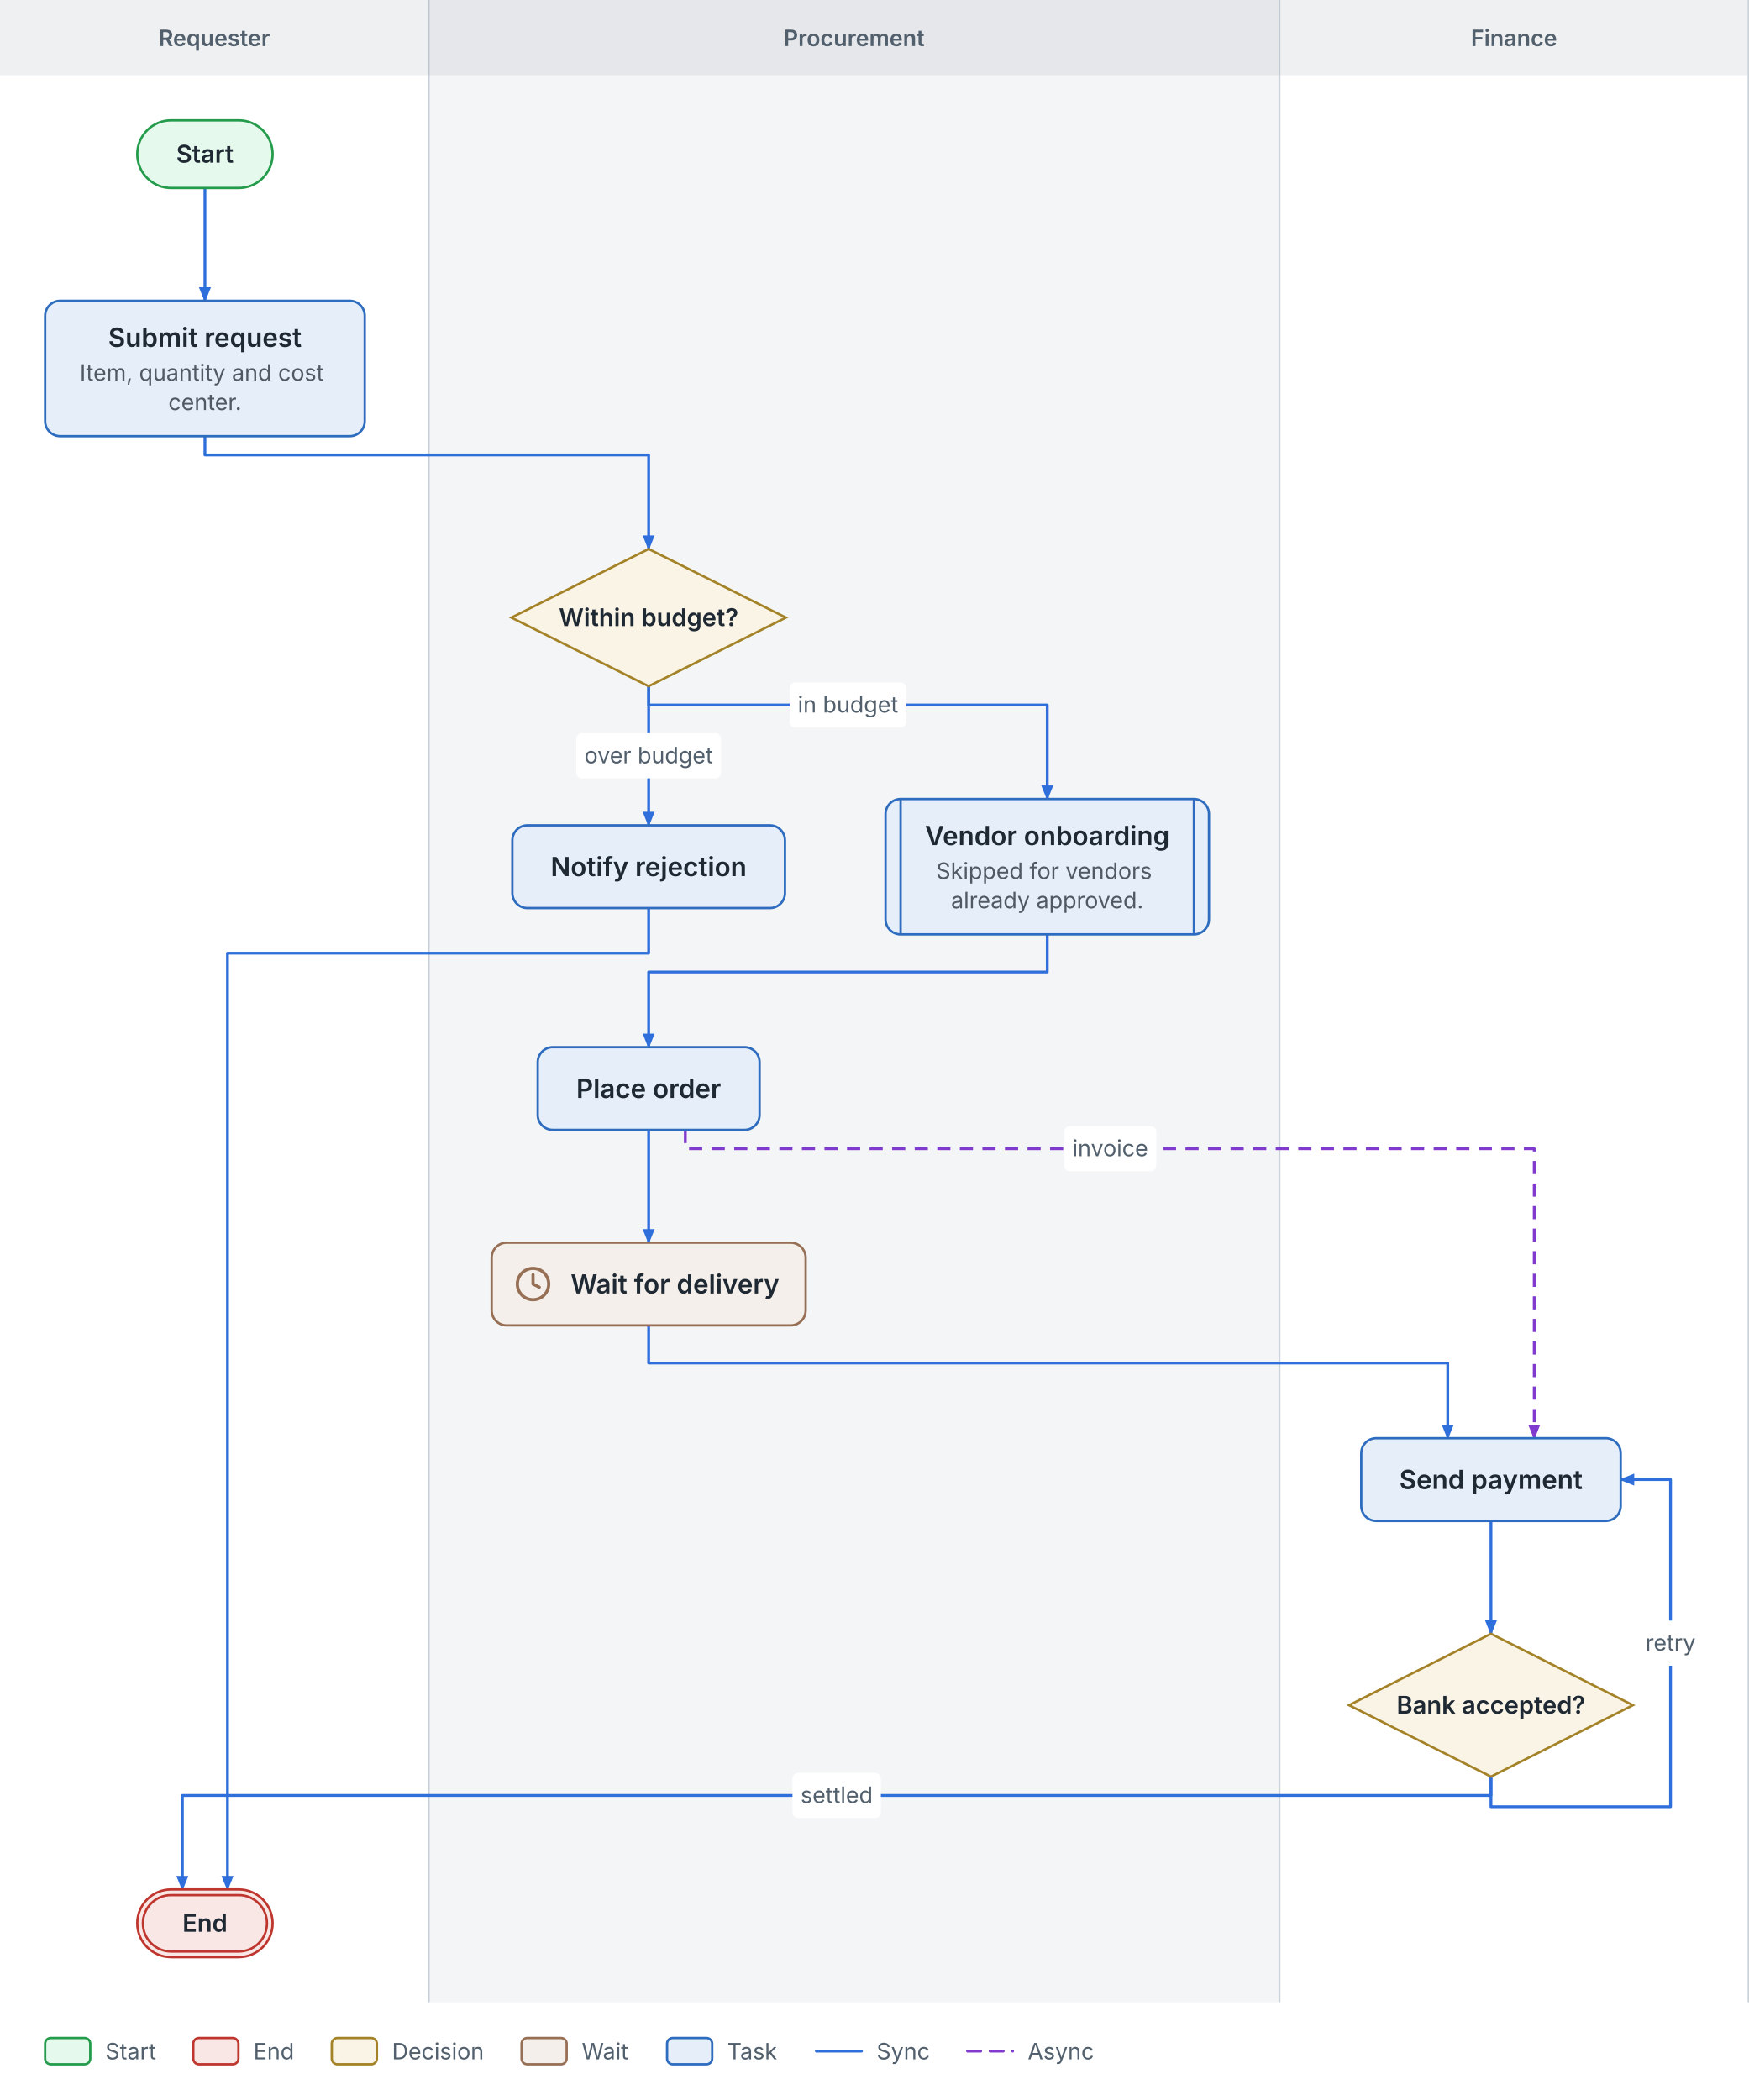
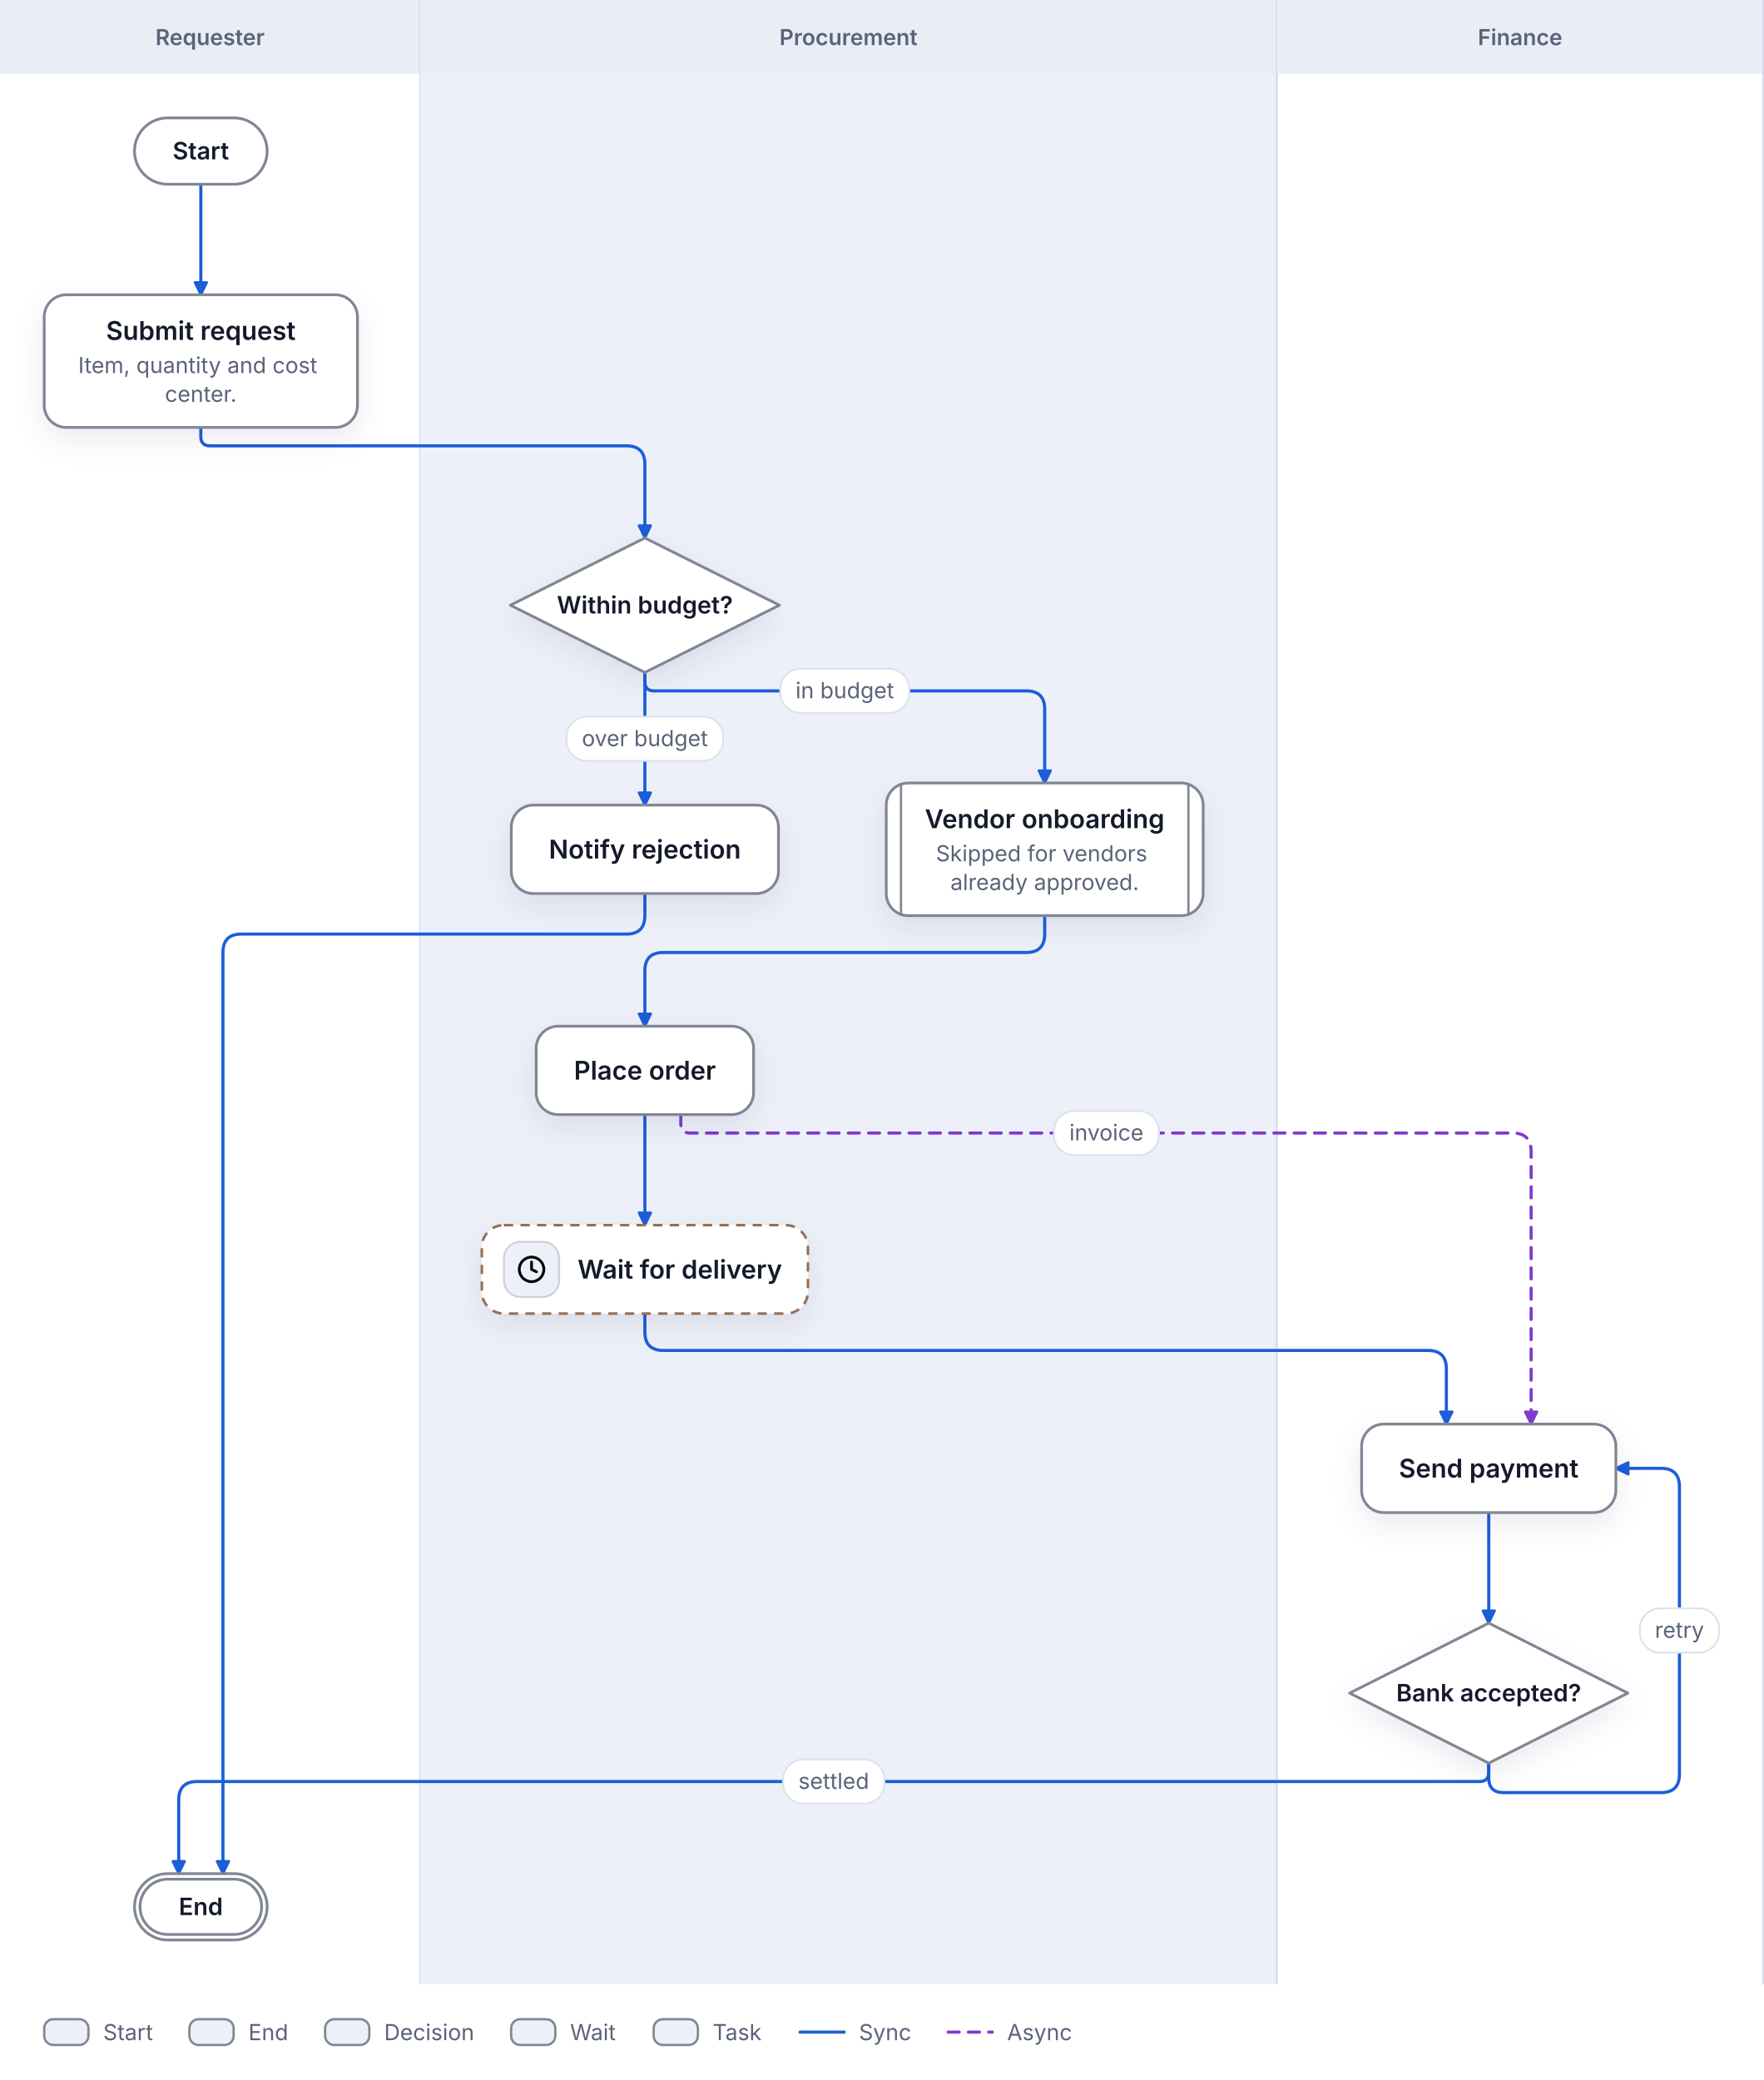
- <svg xmlns="http://www.w3.org/2000/svg" class="diagram" viewBox="0 0 930 1117" role="img" aria-labelledby="t-title t-desc">
+ <svg xmlns="http://www.w3.org/2000/svg" class="diagram" viewBox="0 0 957 1129" role="img" aria-labelledby="t-title t-desc">
  <defs>
-     <marker id="t-arrowhead" viewBox="0 0 10 10" refX="9" refY="5" markerWidth="8" markerHeight="8" markerUnits="userSpaceOnUse" orient="auto">
-       <path class="t-arrow" d="M0 1L10 5L0 9z" />
+     <marker id="t-arrowhead" viewBox="0 0 10 10" refX="8.5" refY="5" markerWidth="10" markerHeight="10" markerUnits="userSpaceOnUse" orient="auto">
+       <path class="t-arrow" d="M1.8 1.8L8.4 5L1.8 8.2z" />
    </marker>
-     <marker id="t-arrowhead-async" viewBox="0 0 10 10" refX="9" refY="5" markerWidth="8" markerHeight="8" markerUnits="userSpaceOnUse" orient="auto">
-       <path class="t-arrow t-arrow-async" d="M0 1L10 5L0 9z" />
+     <marker id="t-arrowhead-async" viewBox="0 0 10 10" refX="8.5" refY="5" markerWidth="10" markerHeight="10" markerUnits="userSpaceOnUse" orient="auto">
+       <path class="t-arrow t-arrow-async" d="M1.8 1.8L8.4 5L1.8 8.2z" />
    </marker>
+     <filter id="t-shadow" x="-30%" y="-40%" width="160%" height="220%" color-interpolation-filters="sRGB">
+       <feDropShadow dx="0" dy="1" stdDeviation="1" class="t-shadow-near" />
+       <feDropShadow dx="0" dy="6" stdDeviation="8" class="t-shadow-far" />
+     </filter>
  </defs>
  <style>
- .t-text { font-family: "Inter", system-ui, -apple-system, "Segoe UI", sans-serif; font-kerning: none; font-variant-ligatures: none; font-feature-settings: "kern" 0, "liga" 0, "calt" 0; fill: var(--t-text, #1f2933); }
- .t-group-title { fill: var(--t-muted, #52606d); }
- .t-group-box { fill: var(--t-group-fill, #f5f7fa); stroke: var(--t-group-stroke, #cbd2d9); stroke-width: 1; }
- .t-node-box { fill: var(--t-node-fill, #ffffff); stroke: var(--t-node-stroke, #9aa5b1); stroke-width: 1.25; }
+ .t-text { font-family: "Inter", system-ui, -apple-system, "Segoe UI", sans-serif; font-kerning: none; font-variant-ligatures: none; font-feature-settings: "kern" 0, "liga" 0, "calt" 0; fill: var(--t-text, #151a2b); }
+ .t-group-title { fill: var(--t-muted, #5a6379); }
+ .t-group-box { fill: var(--t-group-fill, #edf0f9); stroke: var(--t-group-stroke, #d3d9ea); stroke-width: 1; }
+ .t-node-box { fill: var(--t-card, #ffffff); stroke: var(--t-card-stroke, #dde2ee); stroke-width: 1; stroke-linejoin: round; }
+ .t-tint .t-node-box { fill: var(--t-f-fill, #ffffff); stroke: var(--t-f-stroke, #818694); stroke-width: 1.5; }
+ .t-tint .t-node-rule { stroke: var(--t-f-stroke, #818694); }
+ .t-chip { fill: var(--t-f-fill, #edf0f9); stroke: var(--t-f-stroke, #818694); stroke-opacity: 0.35; stroke-width: 1; }
.t-node:focus { outline: none; }
- .t-node:focus-visible .t-node-box { stroke: var(--t-accent, #2f6fdb); stroke-width: 2.5; }
- .t-icon { color: var(--t-icon, #52606d); }
- .t-edge { fill: none; stroke: var(--t-edge, #2f6fdb); stroke-width: 1.5; stroke-linejoin: round; }
+ .t-node:focus-visible .t-node-box { stroke: var(--t-accent, #4457e8); stroke-width: 2.5; }
+ .t-icon { color: var(--t-f-stroke, var(--t-icon, #5a6379)); }
+ .t-edge { fill: none; stroke: var(--t-edge, #1b5eda); stroke-width: 1.7; stroke-linejoin: round; stroke-linecap: round; }
.t-edge-async { stroke: var(--t-edge-async, #803bce); }
.t-edge-data { stroke: var(--t-edge-data, #1a9386); }
.t-edge-reply { stroke: var(--t-edge-reply, #606e80); }
- .t-edge-async { stroke-dasharray: 7 5; }
- .t-edge-data { stroke-dasharray: 1.5 4.5; stroke-linecap: round; }
- .t-arrow { fill: var(--t-edge, #2f6fdb); }
- .t-arrow-async { fill: var(--t-edge-async, #803bce); }
- .t-arrow-data { fill: var(--t-edge-data, #1a9386); }
- .t-arrow-reply { fill: var(--t-edge-reply, #606e80); }
- .t-label-bg { fill: var(--t-bg, #ffffff); stroke: none; }
- .t-label { fill: var(--t-muted, #52606d); }
+ .t-edge-async { stroke-dasharray: 6 5; }
+ .t-edge-data { stroke-dasharray: 0.1 5.2; stroke-width: 2.4; }
+ .t-arrow { fill: var(--t-edge, #1b5eda); stroke: var(--t-edge, #1b5eda); stroke-width: 1.4; stroke-linejoin: round; }
+ .t-arrow-async { fill: var(--t-edge-async, #803bce); stroke: var(--t-edge-async, #803bce); }
+ .t-arrow-data { fill: var(--t-edge-data, #1a9386); stroke: var(--t-edge-data, #1a9386); }
+ .t-arrow-reply { fill: var(--t-edge-reply, #606e80); stroke: var(--t-edge-reply, #606e80); }
+ .t-label-bg { fill: var(--t-label-bg, #ffffff); stroke: var(--t-border, #dde2ee); stroke-width: 1; }
+ .t-label { fill: var(--t-muted, #5a6379); }

.t-node-inner { fill: none; }
- .t-node-rule { stroke: var(--t-node-stroke, #9aa5b1); stroke-width: 1.25; }
+ .t-node-rule { stroke: var(--t-node-stroke, #818694); stroke-width: 1.25; }
.t-lane-band { fill: var(--t-lane-fill, transparent); stroke: none; }
- .t-lane-odd .t-lane-band { fill: var(--t-lane-fill-odd, rgba(120, 130, 145, 0.08)); }
- .t-lane-header { fill: var(--t-lane-header, rgba(120, 130, 145, 0.12)); stroke: none; }
- .t-lane-rule { stroke: var(--t-group-stroke, #cbd2d9); stroke-width: 1; }
- .t-lane-title { fill: var(--t-muted, #52606d); }
- .t-fam-start .t-node-box { fill: var(--t-fam-start-fill, #e6f9ed); stroke: var(--t-fam-start-stroke, #259c4c); }
- .t-fam-start .t-node-rule { stroke: var(--t-fam-start-stroke, #259c4c); }
- .t-fam-start .t-icon { color: var(--t-fam-start-stroke, #259c4c); }
- .t-fam-end .t-node-box { fill: var(--t-fam-end-fill, #f9e7e6); stroke: var(--t-fam-end-stroke, #be362d); }
+ .t-lane-odd .t-lane-band { fill: var(--t-lane-fill-odd, #edf0f9); }
+ .t-lane-header { fill: var(--t-lane-header, #e9edf5); stroke: none; }
+ .t-lane-rule { stroke: var(--t-group-stroke, #d3d9ea); stroke-width: 1; }
+ .t-lane-title { fill: var(--t-muted, #5a6379); }
+ 
+ .t-shadow-near { flood-color: var(--t-shadow, rgba(30, 41, 80, 0.16)); flood-opacity: 0.35; }
+ .t-shadow-far { flood-color: var(--t-shadow, rgba(30, 41, 80, 0.16)); flood-opacity: 0.5; }
+ .t-fam-start { --t-f-fill: var(--t-fam-start-fill, #e6f9ed); --t-f-stroke: var(--t-fam-start-stroke, #259c4c); }
+ .t-fam-end { --t-f-fill: var(--t-fam-end-fill, #f9e7e6); --t-f-stroke: var(--t-fam-end-stroke, #be362d); }
.t-fam-end .t-node-inner { fill: none; }
- .t-fam-end .t-node-rule { stroke: var(--t-fam-end-stroke, #be362d); }
- .t-fam-end .t-icon { color: var(--t-fam-end-stroke, #be362d); }
- .t-fam-decision .t-node-box { fill: var(--t-fam-decision-fill, #f9f4e6); stroke: var(--t-fam-decision-stroke, #a48227); }
- .t-fam-decision .t-node-rule { stroke: var(--t-fam-decision-stroke, #a48227); }
- .t-fam-decision .t-icon { color: var(--t-fam-decision-stroke, #a48227); }
- .t-fam-wait .t-node-box { fill: var(--t-fam-wait-fill, #f4efeb); stroke: var(--t-fam-wait-stroke, #966f55); }
- .t-fam-wait .t-node-rule { stroke: var(--t-fam-wait-stroke, #966f55); }
- .t-fam-wait .t-icon { color: var(--t-fam-wait-stroke, #966f55); }
- .t-fam-task .t-node-box { fill: var(--t-fam-task-fill, #e6eef9); stroke: var(--t-fam-task-stroke, #2d6cbe); }
- .t-fam-task .t-node-rule { stroke: var(--t-fam-task-stroke, #2d6cbe); }
- .t-fam-task .t-icon { color: var(--t-fam-task-stroke, #2d6cbe); }
- 
- .t-legend-label { fill: var(--t-muted, #52606d); }
- .t-legend-line { fill: none; stroke: var(--t-edge, #2f6fdb); stroke-width: 1.5; stroke-linecap: round; }
+ .t-fam-decision { --t-f-fill: var(--t-fam-decision-fill, #f9f4e6); --t-f-stroke: var(--t-fam-decision-stroke, #a48227); }
+ .t-fam-wait { --t-f-fill: var(--t-fam-wait-fill, #f4efeb); --t-f-stroke: var(--t-fam-wait-stroke, #966f55); }
+ .t-fam-wait .t-node-box { stroke: var(--t-f-stroke, #966f55); stroke-width: 1.4; stroke-dasharray: 5 4; }
+ .t-fam-task { --t-f-fill: var(--t-fam-task-fill, #e6eef9); --t-f-stroke: var(--t-fam-task-stroke, #2d6cbe); }
+ 
+ .t-legend-label { fill: var(--t-muted, #5a6379); }
+ .t-legend-item .t-legend-swatch { fill: var(--t-f-fill, #edf0f9); stroke: var(--t-f-stroke, #818694); stroke-width: 1.25; }
+ .t-legend-line { fill: none; stroke: var(--t-edge, #1b5eda); stroke-width: 1.7; stroke-linecap: round; }
.t-legend-async { stroke: var(--t-edge-async, #803bce); }
.t-legend-data { stroke: var(--t-edge-data, #1a9386); }
.t-legend-reply { stroke: var(--t-edge-reply, #606e80); }
- .t-legend-async { stroke-dasharray: 7 5; }
- .t-legend-data { stroke-dasharray: 1.5 4.5; }
+ .t-legend-async { stroke-dasharray: 6 5; }
+ .t-legend-data { stroke-dasharray: 0.1 5.2; stroke-width: 2.4; }
.t-legend-reply { stroke-dasharray: 5 4; }

- .t-node-note { fill: var(--t-text, #1f2933); fill-opacity: 0.75; }
+ .t-node-note { fill: var(--t-muted, #5a6379); }
</style>
  <g class="t-lane" data-id="requester">
-     <rect class="t-lane-band" x="0" y="0" width="228" height="1065" />
+     <rect class="t-lane-band" x="0" y="0" width="228" height="1077" />
    <rect class="t-lane-header" x="0" y="0" width="228" height="40" />
-     <line class="t-lane-rule" x1="228" y1="0" x2="228" y2="1065" />
+     <line class="t-lane-rule" x1="228" y1="0" x2="228" y2="1077" />
    <text class="t-text t-lane-title" x="114" y="24.5" font-size="12" font-weight="600" text-anchor="middle">
      <tspan x="114" dy="0">Requester</tspan>
    </text>
  </g>
  <g class="t-lane t-lane-odd" data-id="procurement">
-     <rect class="t-lane-band" x="228" y="0" width="452.5" height="1065" />
-     <rect class="t-lane-header" x="228" y="0" width="452.5" height="40" />
-     <line class="t-lane-rule" x1="680.5" y1="0" x2="680.5" y2="1065" />
-     <text class="t-text t-lane-title" x="454.25" y="24.5" font-size="12" font-weight="600" text-anchor="middle">
-       <tspan x="454.25" dy="0">Procurement</tspan>
+     <rect class="t-lane-band" x="228" y="0" width="465" height="1077" />
+     <rect class="t-lane-header" x="228" y="0" width="465" height="40" />
+     <line class="t-lane-rule" x1="693" y1="0" x2="693" y2="1077" />
+     <text class="t-text t-lane-title" x="460.5" y="24.5" font-size="12" font-weight="600" text-anchor="middle">
+       <tspan x="460.5" dy="0">Procurement</tspan>
    </text>
  </g>
  <g class="t-lane" data-id="finance">
-     <rect class="t-lane-band" x="680.5" y="0" width="249.5" height="1065" />
-     <rect class="t-lane-header" x="680.5" y="0" width="249.5" height="40" />
-     <line class="t-lane-rule" x1="930" y1="0" x2="930" y2="1065" />
-     <text class="t-text t-lane-title" x="805.25" y="24.5" font-size="12" font-weight="600" text-anchor="middle">
-       <tspan x="805.25" dy="0">Finance</tspan>
+     <rect class="t-lane-band" x="693" y="0" width="264" height="1077" />
+     <rect class="t-lane-header" x="693" y="0" width="264" height="40" />
+     <line class="t-lane-rule" x1="957" y1="0" x2="957" y2="1077" />
+     <text class="t-text t-lane-title" x="825" y="24.5" font-size="12" font-weight="600" text-anchor="middle">
+       <tspan x="825" dy="0">Finance</tspan>
    </text>
  </g>
  <path class="t-edge t-edge-sync" data-from="start" data-to="submit" d="M109 100 L109 160" marker-end="url(#t-arrowhead)" data-edge="e0" />
-   <path class="t-edge t-edge-sync" data-from="submit" data-to="check" d="M109 232 L109 242 L345 242 L345 292" marker-end="url(#t-arrowhead)" data-edge="e1" />
-   <path class="t-edge t-edge-sync" data-from="check" data-to="vendor" d="M345 365 L345 375 L557 375 L557 425" marker-end="url(#t-arrowhead)" data-edge="e2" />
-   <path class="t-edge t-edge-sync" data-from="check" data-to="reject" d="M345 365 L345 439" marker-end="url(#t-arrowhead)" data-edge="e3" />
-   <path class="t-edge t-edge-sync" data-from="reject" data-to="end" d="M345 483 L345 507 L121 507 L121 1005" marker-end="url(#t-arrowhead)" data-edge="e4" />
-   <path class="t-edge t-edge-sync" data-from="vendor" data-to="order" d="M557 497 L557 517 L345 517 L345 557" marker-end="url(#t-arrowhead)" data-edge="e5" />
-   <path class="t-edge t-edge-sync" data-from="order" data-to="delivery" d="M345 601 L345 661" marker-end="url(#t-arrowhead)" data-edge="e6" />
-   <path class="t-edge t-edge-async" data-from="order" data-to="pay" d="M364.5 601 L364.5 611 L816 611 L816 765" marker-end="url(#t-arrowhead-async)" data-edge="e7" />
-   <path class="t-edge t-edge-sync" data-from="delivery" data-to="pay" d="M345 705 L345 725 L770 725 L770 765" marker-end="url(#t-arrowhead)" data-edge="e8" />
-   <path class="t-edge t-edge-sync" data-from="pay" data-to="paid" d="M793 809 L793 869" marker-end="url(#t-arrowhead)" data-edge="e9" />
-   <path class="t-edge t-edge-sync" data-from="paid" data-to="pay" d="M793 945 L793 961 L888.5 961 L888.5 787 L862 787" marker-end="url(#t-arrowhead)" data-edge="e10" />
-   <path class="t-edge t-edge-sync" data-from="paid" data-to="end" d="M793 945 L793 955 L97 955 L97 1005" marker-end="url(#t-arrowhead)" data-edge="e11" />
+   <path class="t-edge t-edge-sync" data-from="submit" data-to="check" d="M109 232 L109 237 Q109 242 114 242 L340 242 Q350 242 350 252 L350 292" marker-end="url(#t-arrowhead)" data-edge="e1" />
+   <path class="t-edge t-edge-sync" data-from="check" data-to="vendor" d="M350 365 L350 370 Q350 375 355 375 L557 375 Q567 375 567 385 L567 425" marker-end="url(#t-arrowhead)" data-edge="e2" />
+   <path class="t-edge t-edge-sync" data-from="check" data-to="reject" d="M350 365 L350 437" marker-end="url(#t-arrowhead)" data-edge="e3" />
+   <path class="t-edge t-edge-sync" data-from="reject" data-to="end" d="M350 485 L350 497 Q350 507 340 507 L131 507 Q121 507 121 517 L121 1017" marker-end="url(#t-arrowhead)" data-edge="e4" />
+   <path class="t-edge t-edge-sync" data-from="vendor" data-to="order" d="M567 497 L567 507 Q567 517 557 517 L360 517 Q350 517 350 527 L350 557" marker-end="url(#t-arrowhead)" data-edge="e5" />
+   <path class="t-edge t-edge-sync" data-from="order" data-to="delivery" d="M350 605 L350 665" marker-end="url(#t-arrowhead)" data-edge="e6" />
+   <path class="t-edge t-edge-async" data-from="order" data-to="pay" d="M369.5 605 L369.5 610 Q369.5 615 374.5 615 L821 615 Q831 615 831 625 L831 773" marker-end="url(#t-arrowhead-async)" data-edge="e7" />
+   <path class="t-edge t-edge-sync" data-from="delivery" data-to="pay" d="M350 713 L350 723 Q350 733 360 733 L775 733 Q785 733 785 743 L785 773" marker-end="url(#t-arrowhead)" data-edge="e8" />
+   <path class="t-edge t-edge-sync" data-from="pay" data-to="paid" d="M808 821 L808 881" marker-end="url(#t-arrowhead)" data-edge="e9" />
+   <path class="t-edge t-edge-sync" data-from="paid" data-to="pay" d="M808 957 L808 965 Q808 973 816 973 L901.5 973 Q911.5 973 911.5 963 L911.5 807 Q911.5 797 901.5 797 L877 797" marker-end="url(#t-arrowhead)" data-edge="e10" />
+   <path class="t-edge t-edge-sync" data-from="paid" data-to="end" d="M808 957 L808 962 Q808 967 803 967 L107 967 Q97 967 97 977 L97 1017" marker-end="url(#t-arrowhead)" data-edge="e11" />
  <g class="t-edge-label" data-edge="e2">
-     <rect class="t-label-bg" x="420" y="363" width="62" height="24" rx="3" />
-     <text class="t-text t-label" x="451" y="379" font-size="12" font-weight="400" text-anchor="middle">
-       <tspan x="451" dy="0">in budget</tspan>
+     <rect class="t-label-bg" x="423.5" y="363" width="70" height="24" rx="11" />
+     <text class="t-text t-label" x="458.5" y="379" font-size="12" font-weight="400" text-anchor="middle">
+       <tspan x="458.5" dy="0">in budget</tspan>
    </text>
  </g>
  <g class="t-edge-label" data-edge="e3">
-     <rect class="t-label-bg" x="306.5" y="390" width="77" height="24" rx="3" />
-     <text class="t-text t-label" x="345" y="406" font-size="12" font-weight="400" text-anchor="middle">
-       <tspan x="345" dy="0">over budget</tspan>
+     <rect class="t-label-bg" x="307.5" y="389" width="85" height="24" rx="11" />
+     <text class="t-text t-label" x="350" y="405" font-size="12" font-weight="400" text-anchor="middle">
+       <tspan x="350" dy="0">over budget</tspan>
    </text>
  </g>
  <g class="t-edge-label" data-edge="e7">
-     <rect class="t-label-bg" x="566" y="599" width="49" height="24" rx="3" />
-     <text class="t-text t-label" x="590.5" y="615" font-size="12" font-weight="400" text-anchor="middle">
-       <tspan x="590.5" dy="0">invoice</tspan>
+     <rect class="t-label-bg" x="572" y="603" width="57" height="24" rx="11" />
+     <text class="t-text t-label" x="600.5" y="619" font-size="12" font-weight="400" text-anchor="middle">
+       <tspan x="600.5" dy="0">invoice</tspan>
    </text>
  </g>
  <g class="t-edge-label" data-edge="e10">
-     <rect class="t-label-bg" x="871" y="862" width="35" height="24" rx="3" />
-     <text class="t-text t-label" x="888.5" y="878" font-size="12" font-weight="400" text-anchor="middle">
-       <tspan x="888.5" dy="0">retry</tspan>
+     <rect class="t-label-bg" x="890" y="873" width="43" height="24" rx="11" />
+     <text class="t-text t-label" x="911.5" y="889" font-size="12" font-weight="400" text-anchor="middle">
+       <tspan x="911.5" dy="0">retry</tspan>
    </text>
  </g>
  <g class="t-edge-label" data-edge="e11">
-     <rect class="t-label-bg" x="421.5" y="943" width="47" height="24" rx="3" />
-     <text class="t-text t-label" x="445" y="959" font-size="12" font-weight="400" text-anchor="middle">
-       <tspan x="445" dy="0">settled</tspan>
-     </text>
-   </g>
-   <g class="t-node t-fam-start t-shape-pill" data-id="start" data-kind="start" tabindex="0">
+     <rect class="t-label-bg" x="425" y="955" width="55" height="24" rx="11" />
+     <text class="t-text t-label" x="452.5" y="971" font-size="12" font-weight="400" text-anchor="middle">
+       <tspan x="452.5" dy="0">settled</tspan>
+     </text>
+   </g>
+   <g class="t-node t-fam-start t-shape-pill t-tint" data-id="start" data-kind="start" tabindex="0">
    <rect class="t-node-box" x="73" y="64" width="72" height="36" rx="18" />
    <text class="t-text t-node-label" x="109" y="86.5" font-size="13" font-weight="600" text-anchor="middle">
      <tspan x="109" dy="0">Start</tspan>
    </text>
  </g>
-   <g class="t-node t-fam-task" data-id="submit" data-kind="task" tabindex="0">
-     <rect class="t-node-box" x="24" y="160" width="170" height="72" rx="8" />
+   <g class="t-node t-fam-task t-tint" data-id="submit" data-kind="task" tabindex="0">
+     <rect class="t-node-box" x="24" y="160" width="170" height="72" rx="12" filter="url(#t-shadow)" />
    <text class="t-text t-node-label" x="109" y="184.5" font-size="14" font-weight="600" text-anchor="middle">
      <tspan x="109" dy="0">Submit request</tspan>
    </text>
    <text class="t-text t-node-note" x="109" y="202.5" font-size="12" font-weight="400" text-anchor="middle">
      <tspan x="109" dy="0">Item, quantity and cost</tspan>
      <tspan x="109" dy="15.6">center.</tspan>
    </text>
  </g>
-   <g class="t-node t-fam-decision t-shape-diamond" data-id="check" data-kind="decision" tabindex="0">
-     <polygon class="t-node-box" points="345,292 418,328.5 345,365 272,328.5" />
-     <text class="t-text t-node-label" x="345" y="333" font-size="13" font-weight="600" text-anchor="middle">
-       <tspan x="345" dy="0">Within budget?</tspan>
-     </text>
-   </g>
-   <g class="t-node t-fam-task" data-id="reject" data-kind="task" tabindex="0">
-     <rect class="t-node-box" x="272.5" y="439" width="145" height="44" rx="8" />
-     <text class="t-text t-node-label" x="345" y="466" font-size="14" font-weight="600" text-anchor="middle">
-       <tspan x="345" dy="0">Notify rejection</tspan>
-     </text>
-   </g>
-   <g class="t-node t-fam-task t-shape-subprocess" data-id="vendor" data-kind="subprocess" tabindex="0">
-     <rect class="t-node-box" x="471" y="425" width="172" height="72" rx="8" />
-     <line class="t-node-rule" x1="479" y1="425" x2="479" y2="497" />
-     <line class="t-node-rule" x1="635" y1="425" x2="635" y2="497" />
-     <text class="t-text t-node-label" x="557" y="449.5" font-size="14" font-weight="600" text-anchor="middle">
-       <tspan x="557" dy="0">Vendor onboarding</tspan>
-     </text>
-     <text class="t-text t-node-note" x="557" y="467.5" font-size="12" font-weight="400" text-anchor="middle">
-       <tspan x="557" dy="0">Skipped for vendors</tspan>
-       <tspan x="557" dy="15.6">already approved.</tspan>
-     </text>
-   </g>
-   <g class="t-node t-fam-task" data-id="order" data-kind="task" tabindex="0">
-     <rect class="t-node-box" x="286" y="557" width="118" height="44" rx="8" />
-     <text class="t-text t-node-label" x="345" y="584" font-size="14" font-weight="600" text-anchor="middle">
-       <tspan x="345" dy="0">Place order</tspan>
+   <g class="t-node t-fam-decision t-shape-diamond t-tint" data-id="check" data-kind="decision" tabindex="0">
+     <polygon class="t-node-box" points="350,292 423,328.5 350,365 277,328.5" filter="url(#t-shadow)" />
+     <text class="t-text t-node-label" x="350" y="333" font-size="13" font-weight="600" text-anchor="middle">
+       <tspan x="350" dy="0">Within budget?</tspan>
+     </text>
+   </g>
+   <g class="t-node t-fam-task t-tint" data-id="reject" data-kind="task" tabindex="0">
+     <rect class="t-node-box" x="277.5" y="437" width="145" height="48" rx="12" filter="url(#t-shadow)" />
+     <text class="t-text t-node-label" x="350" y="466" font-size="14" font-weight="600" text-anchor="middle">
+       <tspan x="350" dy="0">Notify rejection</tspan>
+     </text>
+   </g>
+   <g class="t-node t-fam-task t-shape-subprocess t-tint" data-id="vendor" data-kind="subprocess" tabindex="0">
+     <rect class="t-node-box" x="481" y="425" width="172" height="72" rx="12" filter="url(#t-shadow)" />
+     <line class="t-node-rule" x1="489" y1="425" x2="489" y2="497" />
+     <line class="t-node-rule" x1="645" y1="425" x2="645" y2="497" />
+     <text class="t-text t-node-label" x="567" y="449.5" font-size="14" font-weight="600" text-anchor="middle">
+       <tspan x="567" dy="0">Vendor onboarding</tspan>
+     </text>
+     <text class="t-text t-node-note" x="567" y="467.5" font-size="12" font-weight="400" text-anchor="middle">
+       <tspan x="567" dy="0">Skipped for vendors</tspan>
+       <tspan x="567" dy="15.6">already approved.</tspan>
+     </text>
+   </g>
+   <g class="t-node t-fam-task t-tint" data-id="order" data-kind="task" tabindex="0">
+     <rect class="t-node-box" x="291" y="557" width="118" height="48" rx="12" filter="url(#t-shadow)" />
+     <text class="t-text t-node-label" x="350" y="586" font-size="14" font-weight="600" text-anchor="middle">
+       <tspan x="350" dy="0">Place order</tspan>
    </text>
  </g>
  <g class="t-node t-fam-wait" data-id="delivery" data-kind="wait" tabindex="0">
-     <rect class="t-node-box" x="261.5" y="661" width="167" height="44" rx="8" />
-     <svg class="t-icon t-icon-wait" x="273.5" y="673" width="20" height="20" viewBox="0 0 24 24" fill="none" stroke="currentColor" stroke-width="2" stroke-linecap="round" stroke-linejoin="round">
+     <rect class="t-node-box" x="261.5" y="665" width="177" height="48" rx="12" filter="url(#t-shadow)" />
+     <rect class="t-chip" x="273.5" y="674" width="30" height="30" rx="9" />
+     <svg class="t-icon t-icon-wait" x="280.5" y="681" width="16" height="16" viewBox="0 0 24 24" fill="none" stroke="currentColor" stroke-width="2.25" stroke-linecap="round" stroke-linejoin="round">
      <circle cx="12" cy="12" r="10" />
      <path d="M12 6v6l4 2" />
    </svg>
-     <text class="t-text t-node-label" x="303.5" y="688" font-size="14" font-weight="600">
-       <tspan x="303.5" dy="0">Wait for delivery</tspan>
-     </text>
-   </g>
-   <g class="t-node t-fam-task" data-id="pay" data-kind="task" tabindex="0">
-     <rect class="t-node-box" x="724" y="765" width="138" height="44" rx="8" />
-     <text class="t-text t-node-label" x="793" y="792" font-size="14" font-weight="600" text-anchor="middle">
-       <tspan x="793" dy="0">Send payment</tspan>
-     </text>
-   </g>
-   <g class="t-node t-fam-decision t-shape-diamond" data-id="paid" data-kind="decision" tabindex="0">
-     <polygon class="t-node-box" points="793,869 868.5,907 793,945 717.5,907" />
-     <text class="t-text t-node-label" x="793" y="911.5" font-size="13" font-weight="600" text-anchor="middle">
-       <tspan x="793" dy="0">Bank accepted?</tspan>
-     </text>
-   </g>
-   <g class="t-node t-fam-end t-shape-end" data-id="end" data-kind="end" tabindex="0">
-     <rect class="t-node-box" x="73" y="1005" width="72" height="36" rx="18" />
-     <rect class="t-node-box t-node-inner" x="76" y="1008" width="66" height="30" rx="15" />
-     <text class="t-text t-node-label" x="109" y="1027.5" font-size="13" font-weight="600" text-anchor="middle">
+     <text class="t-text t-node-label" x="313.5" y="694" font-size="14" font-weight="600">
+       <tspan x="313.5" dy="0">Wait for delivery</tspan>
+     </text>
+   </g>
+   <g class="t-node t-fam-task t-tint" data-id="pay" data-kind="task" tabindex="0">
+     <rect class="t-node-box" x="739" y="773" width="138" height="48" rx="12" filter="url(#t-shadow)" />
+     <text class="t-text t-node-label" x="808" y="802" font-size="14" font-weight="600" text-anchor="middle">
+       <tspan x="808" dy="0">Send payment</tspan>
+     </text>
+   </g>
+   <g class="t-node t-fam-decision t-shape-diamond t-tint" data-id="paid" data-kind="decision" tabindex="0">
+     <polygon class="t-node-box" points="808,881 883.5,919 808,957 732.5,919" filter="url(#t-shadow)" />
+     <text class="t-text t-node-label" x="808" y="923.5" font-size="13" font-weight="600" text-anchor="middle">
+       <tspan x="808" dy="0">Bank accepted?</tspan>
+     </text>
+   </g>
+   <g class="t-node t-fam-end t-shape-end t-tint" data-id="end" data-kind="end" tabindex="0">
+     <rect class="t-node-box" x="73" y="1017" width="72" height="36" rx="18" />
+     <rect class="t-node-box t-node-inner" x="76" y="1020" width="66" height="30" rx="15" />
+     <text class="t-text t-node-label" x="109" y="1039.5" font-size="13" font-weight="600" text-anchor="middle">
      <tspan x="109" dy="0">End</tspan>
    </text>
  </g>
  <g class="t-legend">
    <g class="t-legend-item t-fam-start">
-       <rect class="t-node-box" x="24" y="1084" width="24" height="14" rx="3" />
-       <text class="t-text t-legend-label" x="56" y="1095.37" font-size="12" font-weight="400">
+       <rect class="t-legend-swatch" x="24" y="1096" width="24" height="14" rx="5" />
+       <text class="t-text t-legend-label" x="56" y="1107.37" font-size="12" font-weight="400">
        <tspan x="56" dy="0">Start</tspan>
      </text>
    </g>
    <g class="t-legend-item t-fam-end">
-       <rect class="t-node-box" x="102.81" y="1084" width="24" height="14" rx="3" />
-       <text class="t-text t-legend-label" x="134.81" y="1095.37" font-size="12" font-weight="400">
+       <rect class="t-legend-swatch" x="102.81" y="1096" width="24" height="14" rx="5" />
+       <text class="t-text t-legend-label" x="134.81" y="1107.37" font-size="12" font-weight="400">
        <tspan x="134.81" dy="0">End</tspan>
      </text>
    </g>
    <g class="t-legend-item t-fam-decision">
-       <rect class="t-node-box" x="176.46" y="1084" width="24" height="14" rx="3" />
-       <text class="t-text t-legend-label" x="208.46" y="1095.37" font-size="12" font-weight="400">
+       <rect class="t-legend-swatch" x="176.46" y="1096" width="24" height="14" rx="5" />
+       <text class="t-text t-legend-label" x="208.46" y="1107.37" font-size="12" font-weight="400">
        <tspan x="208.46" dy="0">Decision</tspan>
      </text>
    </g>
    <g class="t-legend-item t-fam-wait">
-       <rect class="t-node-box" x="277.4" y="1084" width="24" height="14" rx="3" />
-       <text class="t-text t-legend-label" x="309.4" y="1095.37" font-size="12" font-weight="400">
+       <rect class="t-legend-swatch" x="277.4" y="1096" width="24" height="14" rx="5" />
+       <text class="t-text t-legend-label" x="309.4" y="1107.37" font-size="12" font-weight="400">
        <tspan x="309.4" dy="0">Wait</tspan>
      </text>
    </g>
    <g class="t-legend-item t-fam-task">
-       <rect class="t-node-box" x="354.79" y="1084" width="24" height="14" rx="3" />
-       <text class="t-text t-legend-label" x="386.79" y="1095.37" font-size="12" font-weight="400">
+       <rect class="t-legend-swatch" x="354.79" y="1096" width="24" height="14" rx="5" />
+       <text class="t-text t-legend-label" x="386.79" y="1107.37" font-size="12" font-weight="400">
        <tspan x="386.79" dy="0">Task</tspan>
      </text>
    </g>
    <g class="t-legend-item">
-       <line class="t-legend-line t-legend-sync" x1="434.2" y1="1091" x2="458.2" y2="1091" />
-       <text class="t-text t-legend-label" x="466.2" y="1095.37" font-size="12" font-weight="400">
+       <line class="t-legend-line t-legend-sync" x1="434.2" y1="1103" x2="458.2" y2="1103" />
+       <text class="t-text t-legend-label" x="466.2" y="1107.37" font-size="12" font-weight="400">
        <tspan x="466.2" dy="0">Sync</tspan>
      </text>
    </g>
    <g class="t-legend-item">
-       <line class="t-legend-line t-legend-async" x1="514.59" y1="1091" x2="538.59" y2="1091" />
-       <text class="t-text t-legend-label" x="546.59" y="1095.37" font-size="12" font-weight="400">
+       <line class="t-legend-line t-legend-async" x1="514.59" y1="1103" x2="538.59" y2="1103" />
+       <text class="t-text t-legend-label" x="546.59" y="1107.37" font-size="12" font-weight="400">
        <tspan x="546.59" dy="0">Async</tspan>
      </text>
    </g>
  </g>
</svg>
